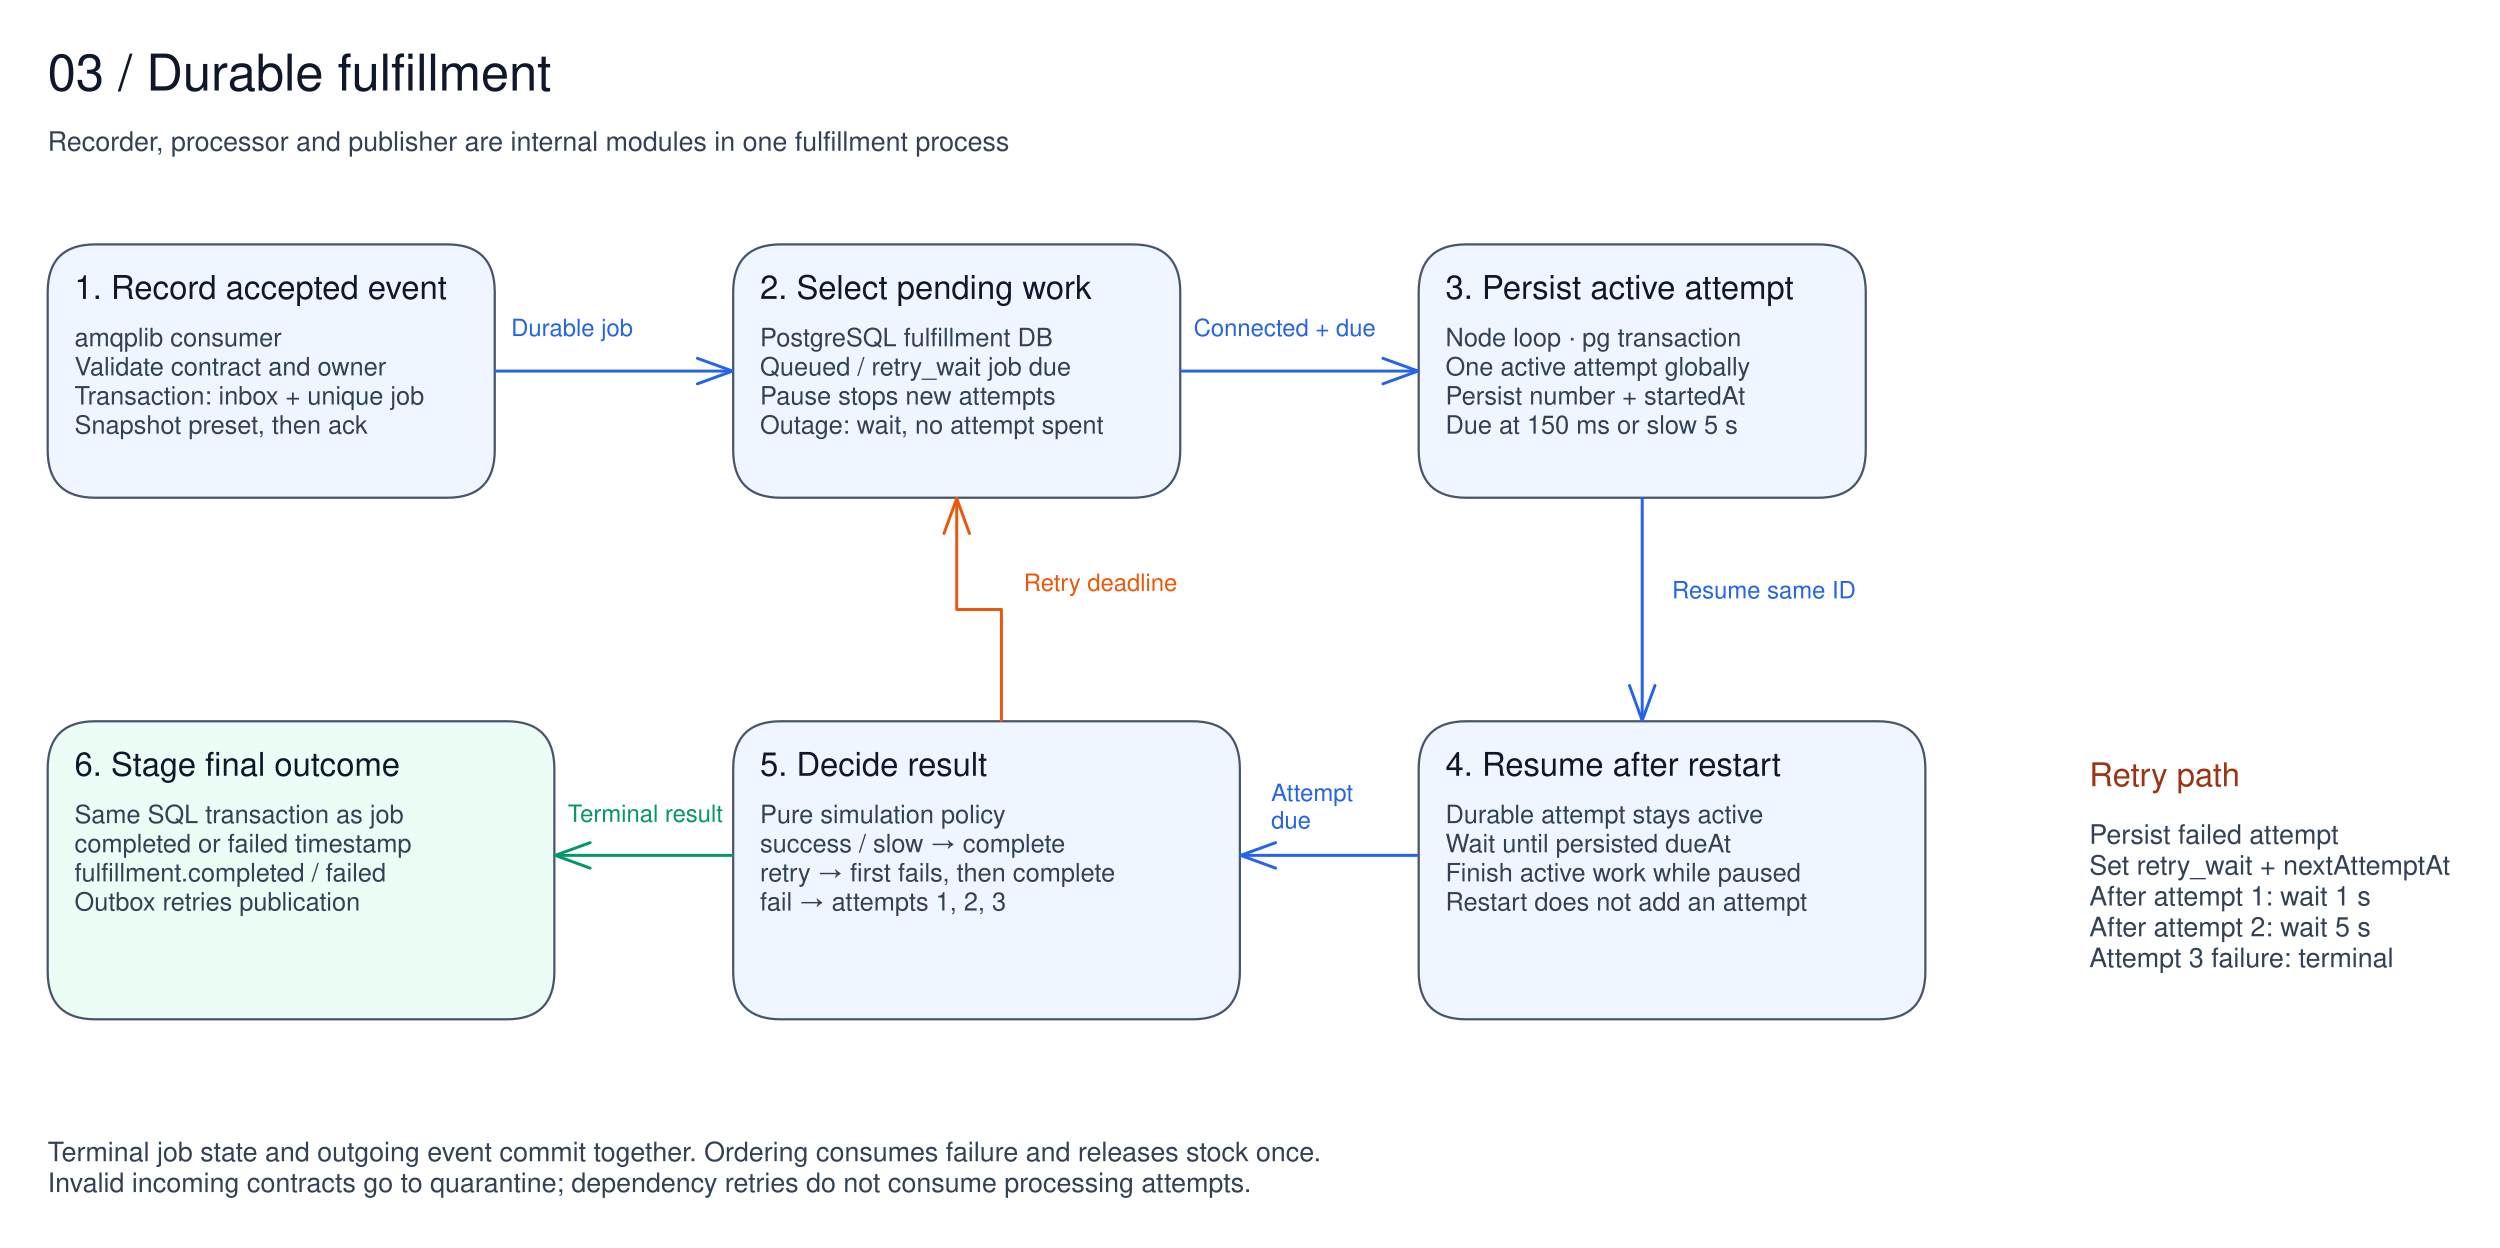
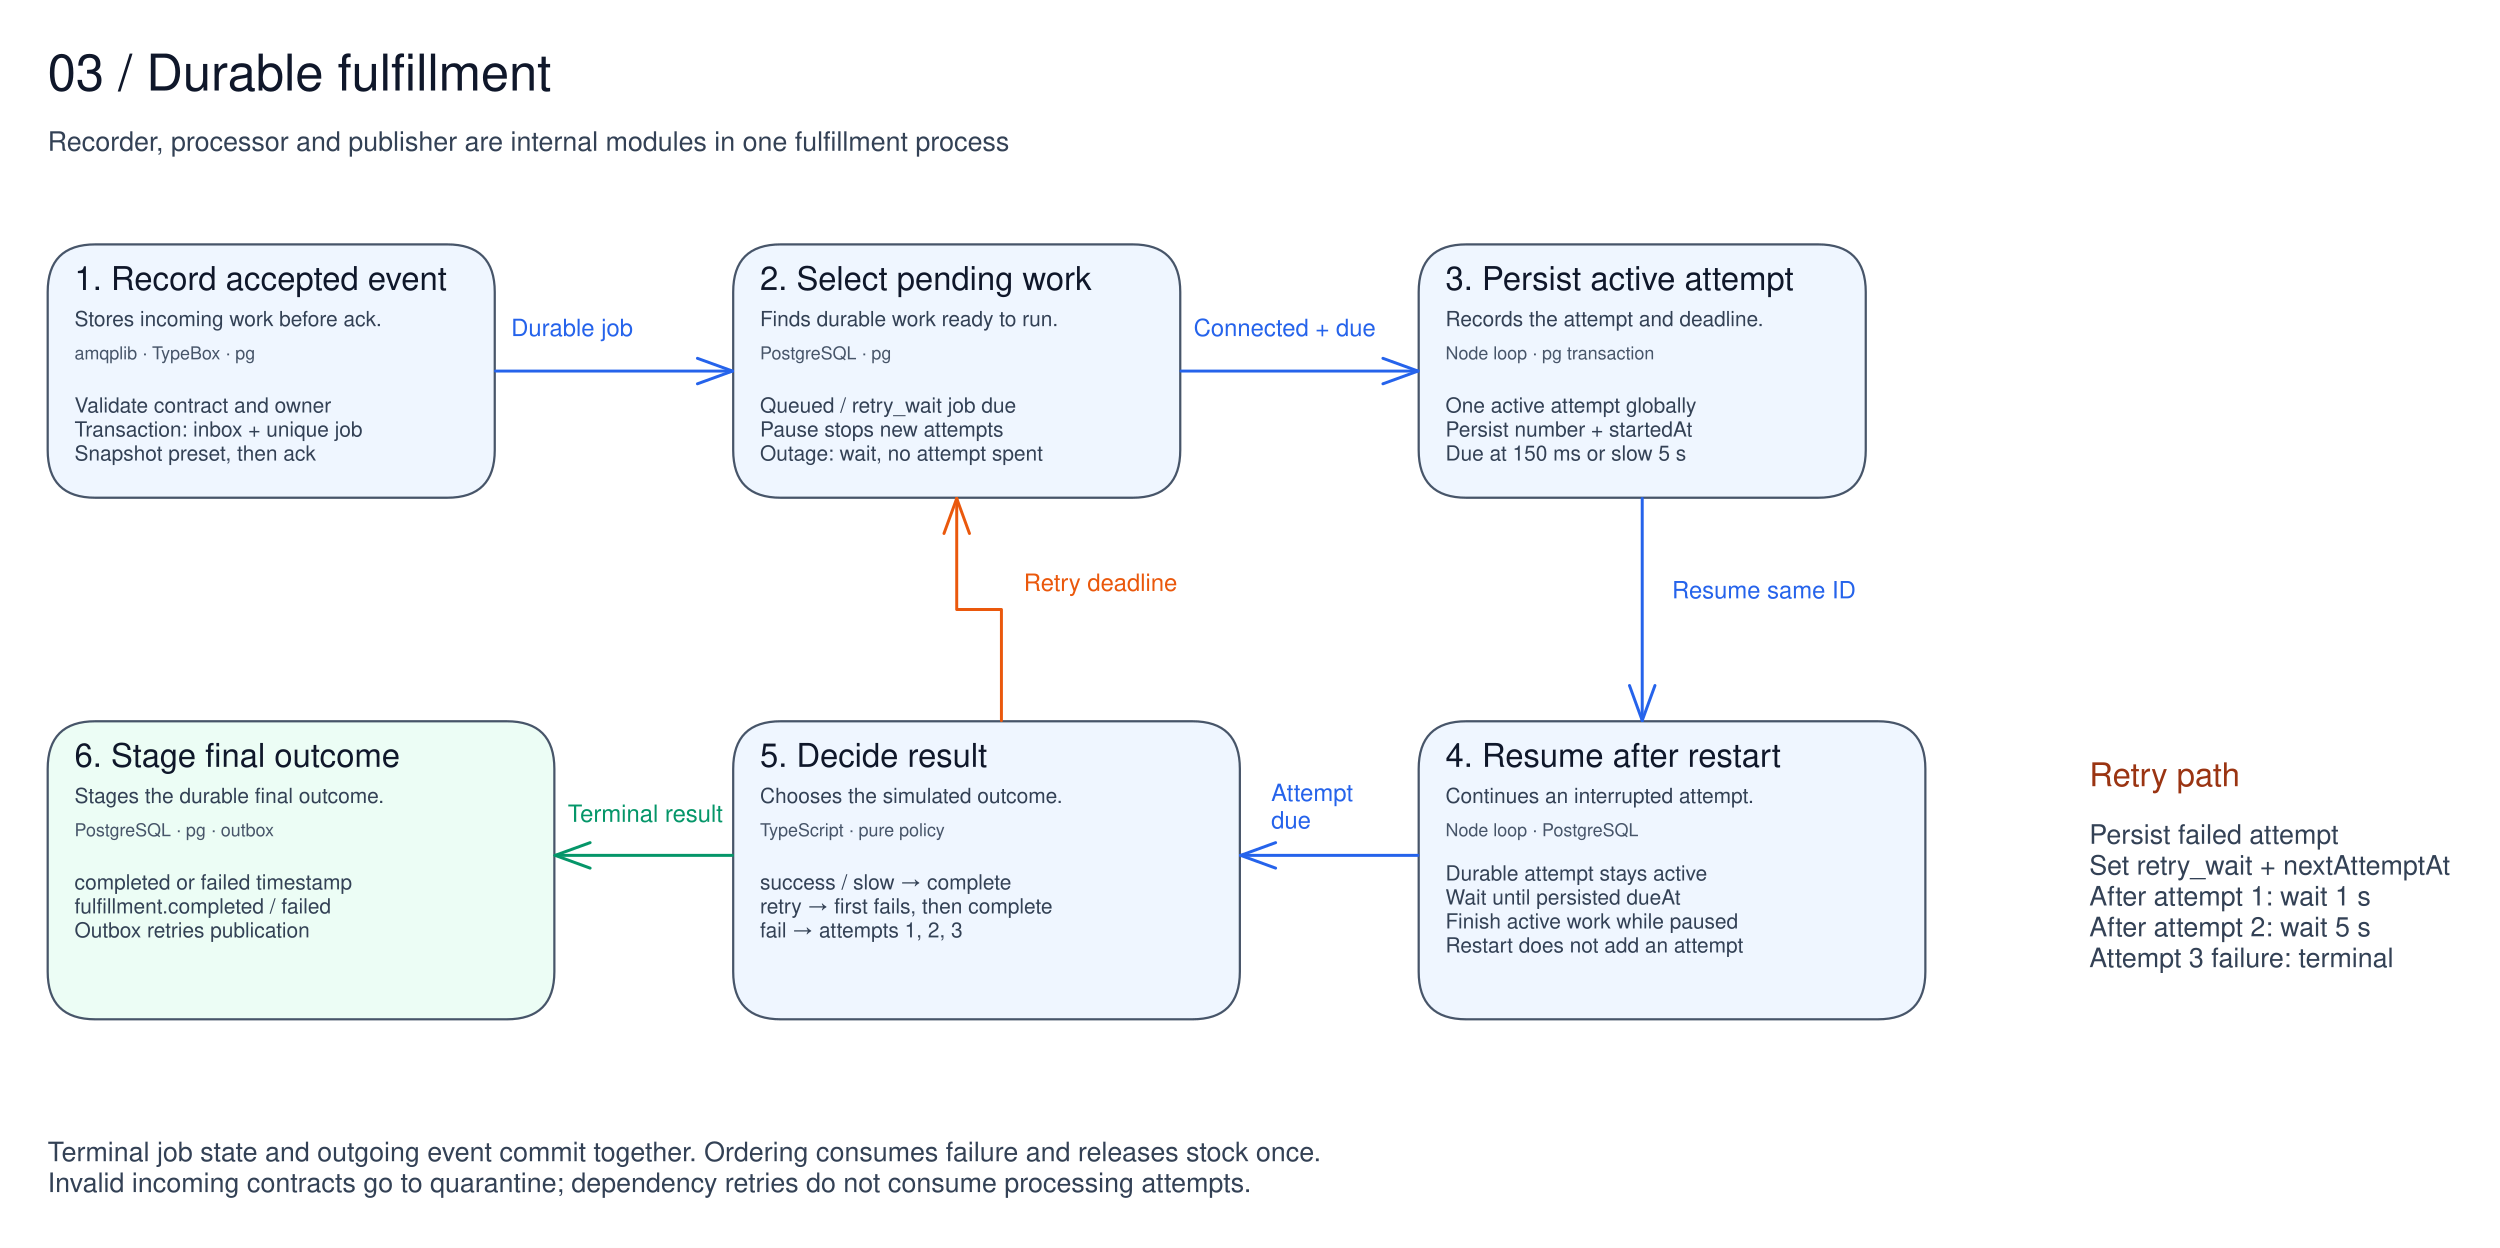
<svg xmlns="http://www.w3.org/2000/svg" version="1.1" viewBox="0 0 1677.606 837.4" width="3355.213" height="1674.8" role="img">
  <defs>
    <style class="style-fonts">
      </style>
  </defs>
  <rect x="0" y="0" width="1677.606" height="837.4" fill="#ffffff" />
  <g transform="translate(32 32) rotate(0 169.1367 19.55)">
    <text x="0" y="28.731" font-family="Helvetica, Segoe UI Emoji" font-size="34px" fill="#0f172a" text-anchor="start" style="white-space: pre;" direction="ltr" dominant-baseline="alphabetic">03 / Durable fulfillment</text>
  </g>
  <g transform="translate(32 86) rotate(0 323.1738 10.35)">
    <text x="0" y="15.21" font-family="Helvetica, Segoe UI Emoji" font-size="18px" fill="#334155" text-anchor="start" style="white-space: pre;" direction="ltr" dominant-baseline="alphabetic">Recorder, processor and publisher are internal modules in one fulfillment process</text>
  </g>
  <g stroke-linecap="round" transform="translate(32 164) rotate(0 150 85)">
-     <path d="M32 0 C105.25 0, 178.49 0, 268 0 C289.33 0, 300 10.67, 300 32 C300 53.24, 300 74.49, 300 138 C300 159.33, 289.33 170, 268 170 C180.78 170, 93.56 170, 32 170 C10.67 170, 0 159.33, 0 138 C0 95.89, 0 53.78, 0 32 C0 10.67, 10.67 0, 32 0" stroke="none" stroke-width="0" fill="#eff6ff" />
-     <path d="M32 0 C96.04 0, 160.08 0, 268 0 M32 0 C90.67 0, 149.35 0, 268 0 M268 0 C289.33 0, 300 10.67, 300 32 M268 0 C289.33 0, 300 10.67, 300 32 M300 32 C300 67.42, 300 102.84, 300 138 M300 32 C300 64.44, 300 96.88, 300 138 M300 138 C300 159.33, 289.33 170, 268 170 M300 138 C300 159.33, 289.33 170, 268 170 M268 170 C208.91 170, 149.82 170, 32 170 M268 170 C220.39 170, 172.79 170, 32 170 M32 170 C10.67 170, 0 159.33, 0 138 M32 170 C10.67 170, 0 159.33, 0 138 M0 138 C0 113.93, 0 89.85, 0 32 M0 138 C0 109.14, 0 80.28, 0 32 M0 32 C0 10.67, 10.67 0, 32 0 M0 32 C0 10.67, 10.67 0, 32 0" stroke="#475569" stroke-width="1.5" fill="none" />
-   </g>
-   <g transform="translate(50 182) rotate(0 125.356 12.65)">
+     <path d="M32 0 C123.44 0, 214.89 0, 268 0 C289.33 0, 300 10.67, 300 32 C300 62.13, 300 92.25, 300 138 C300 159.33, 289.33 170, 268 170 C197.86 170, 127.71 170, 32 170 C10.67 170, 0 159.33, 0 138 C0 113.39, 0 88.77, 0 32 C0 10.67, 10.67 0, 32 0" stroke="none" stroke-width="0" fill="#eff6ff" />
+     <path d="M32 0 C95 0, 157.99 0, 268 0 M32 0 C92.27 0, 152.54 0, 268 0 M268 0 C289.33 0, 300 10.67, 300 32 M268 0 C289.33 0, 300 10.67, 300 32 M300 32 C300 58.16, 300 84.32, 300 138 M300 32 C300 71.08, 300 110.16, 300 138 M300 138 C300 159.33, 289.33 170, 268 170 M300 138 C300 159.33, 289.33 170, 268 170 M268 170 C205.96 170, 143.91 170, 32 170 M268 170 C189.25 170, 110.51 170, 32 170 M32 170 C10.67 170, 0 159.33, 0 138 M32 170 C10.67 170, 0 159.33, 0 138 M0 138 C0 108.23, 0 78.46, 0 32 M0 138 C0 97.96, 0 57.93, 0 32 M0 32 C0 10.67, 10.67 0, 32 0 M0 32 C0 10.67, 10.67 0, 32 0" stroke="#475569" stroke-width="1.5" fill="none" />
+   </g>
+   <g transform="translate(50 176) rotate(0 125.356 12.65)">
    <text x="0" y="18.59" font-family="Helvetica, Segoe UI Emoji" font-size="22px" fill="#0f172a" text-anchor="start" style="white-space: pre;" direction="ltr" dominant-baseline="alphabetic">1. Record accepted event</text>
  </g>
-   <g transform="translate(50 218) rotate(0 118.0579 39.1)">
-     <text x="0" y="14.365" font-family="Helvetica, Segoe UI Emoji" font-size="17px" fill="#334155" text-anchor="start" style="white-space: pre;" direction="ltr" dominant-baseline="alphabetic">amqplib consumer</text>
-     <text x="0" y="33.915" font-family="Helvetica, Segoe UI Emoji" font-size="17px" fill="#334155" text-anchor="start" style="white-space: pre;" direction="ltr" dominant-baseline="alphabetic">Validate contract and owner</text>
-     <text x="0" y="53.465" font-family="Helvetica, Segoe UI Emoji" font-size="17px" fill="#334155" text-anchor="start" style="white-space: pre;" direction="ltr" dominant-baseline="alphabetic">Transaction: inbox + unique job</text>
-     <text x="0" y="73.015" font-family="Helvetica, Segoe UI Emoji" font-size="17px" fill="#334155" text-anchor="start" style="white-space: pre;" direction="ltr" dominant-baseline="alphabetic">Snapshot preset, then ack</text>
+   <g transform="translate(50 207) rotate(0 103.4893 8.05)">
+     <text x="0" y="11.83" font-family="Helvetica, Segoe UI Emoji" font-size="14px" fill="#334155" text-anchor="start" style="white-space: pre;" direction="ltr" dominant-baseline="alphabetic">Stores incoming work before ack.</text>
+   </g>
+   <g transform="translate(50 231) rotate(0 61.03711 6.9)">
+     <text x="0" y="10.14" font-family="Helvetica, Segoe UI Emoji" font-size="12px" fill="#475569" text-anchor="start" style="white-space: pre;" direction="ltr" dominant-baseline="alphabetic">amqplib · TypeBox · pg</text>
+   </g>
+   <g transform="translate(50 265) rotate(0 97.22412 24.15)">
+     <text x="0" y="11.83" font-family="Helvetica, Segoe UI Emoji" font-size="14px" fill="#334155" text-anchor="start" style="white-space: pre;" direction="ltr" dominant-baseline="alphabetic">Validate contract and owner</text>
+     <text x="0" y="27.93" font-family="Helvetica, Segoe UI Emoji" font-size="14px" fill="#334155" text-anchor="start" style="white-space: pre;" direction="ltr" dominant-baseline="alphabetic">Transaction: inbox + unique job</text>
+     <text x="0" y="44.03" font-family="Helvetica, Segoe UI Emoji" font-size="14px" fill="#334155" text-anchor="start" style="white-space: pre;" direction="ltr" dominant-baseline="alphabetic">Snapshot preset, then ack</text>
  </g>
  <g stroke-linecap="round" transform="translate(492 164) rotate(0 150 85)">
-     <path d="M32 0 C100.17 0, 168.34 0, 268 0 C289.33 0, 300 10.67, 300 32 C300 64.93, 300 97.85, 300 138 C300 159.33, 289.33 170, 268 170 C216.01 170, 164.03 170, 32 170 C10.67 170, 0 159.33, 0 138 C0 99.4, 0 60.8, 0 32 C0 10.67, 10.67 0, 32 0" stroke="none" stroke-width="0" fill="#eff6ff" />
-     <path d="M32 0 C115.4 0, 198.79 0, 268 0 M32 0 C96.83 0, 161.67 0, 268 0 M268 0 C289.33 0, 300 10.67, 300 32 M268 0 C289.33 0, 300 10.67, 300 32 M300 32 C300 72.43, 300 112.86, 300 138 M300 32 C300 61.9, 300 91.79, 300 138 M300 138 C300 159.33, 289.33 170, 268 170 M300 138 C300 159.33, 289.33 170, 268 170 M268 170 C194.06 170, 120.12 170, 32 170 M268 170 C203.45 170, 138.9 170, 32 170 M32 170 C10.67 170, 0 159.33, 0 138 M32 170 C10.67 170, 0 159.33, 0 138 M0 138 C0 116.07, 0 94.13, 0 32 M0 138 C0 111.82, 0 85.64, 0 32 M0 32 C0 10.67, 10.67 0, 32 0 M0 32 C0 10.67, 10.67 0, 32 0" stroke="#475569" stroke-width="1.5" fill="none" />
-   </g>
-   <g transform="translate(510 182) rotate(0 111.2891 12.65)">
+     <path d="M32 0 C104.32 0, 176.64 0, 268 0 C289.33 0, 300 10.67, 300 32 C300 57.88, 300 83.76, 300 138 C300 159.33, 289.33 170, 268 170 C192.05 170, 116.09 170, 32 170 C10.67 170, 0 159.33, 0 138 C0 113.72, 0 89.43, 0 32 C0 10.67, 10.67 0, 32 0" stroke="none" stroke-width="0" fill="#eff6ff" />
+     <path d="M32 0 C122.33 0, 212.66 0, 268 0 M32 0 C93.3 0, 154.6 0, 268 0 M268 0 C289.33 0, 300 10.67, 300 32 M268 0 C289.33 0, 300 10.67, 300 32 M300 32 C300 61.31, 300 90.61, 300 138 M300 32 C300 59.1, 300 86.2, 300 138 M300 138 C300 159.33, 289.33 170, 268 170 M300 138 C300 159.33, 289.33 170, 268 170 M268 170 C215.45 170, 162.9 170, 32 170 M268 170 C180.94 170, 93.88 170, 32 170 M32 170 C10.67 170, 0 159.33, 0 138 M32 170 C10.67 170, 0 159.33, 0 138 M0 138 C0 105.87, 0 73.74, 0 32 M0 138 C0 101.75, 0 65.5, 0 32 M0 32 C0 10.67, 10.67 0, 32 0 M0 32 C0 10.67, 10.67 0, 32 0" stroke="#475569" stroke-width="1.5" fill="none" />
+   </g>
+   <g transform="translate(510 176) rotate(0 111.2891 12.65)">
    <text x="0" y="18.59" font-family="Helvetica, Segoe UI Emoji" font-size="22px" fill="#0f172a" text-anchor="start" style="white-space: pre;" direction="ltr" dominant-baseline="alphabetic">2. Select pending work</text>
  </g>
-   <g transform="translate(510 218) rotate(0 115.7627 39.1)">
-     <text x="0" y="14.365" font-family="Helvetica, Segoe UI Emoji" font-size="17px" fill="#334155" text-anchor="start" style="white-space: pre;" direction="ltr" dominant-baseline="alphabetic">PostgreSQL fulfillment DB</text>
-     <text x="0" y="33.915" font-family="Helvetica, Segoe UI Emoji" font-size="17px" fill="#334155" text-anchor="start" style="white-space: pre;" direction="ltr" dominant-baseline="alphabetic">Queued / retry_wait job due</text>
-     <text x="0" y="53.465" font-family="Helvetica, Segoe UI Emoji" font-size="17px" fill="#334155" text-anchor="start" style="white-space: pre;" direction="ltr" dominant-baseline="alphabetic">Pause stops new attempts</text>
-     <text x="0" y="73.015" font-family="Helvetica, Segoe UI Emoji" font-size="17px" fill="#334155" text-anchor="start" style="white-space: pre;" direction="ltr" dominant-baseline="alphabetic">Outage: wait, no attempt spent</text>
+   <g transform="translate(510 207) rotate(0 100.3823 8.05)">
+     <text x="0" y="11.83" font-family="Helvetica, Segoe UI Emoji" font-size="14px" fill="#334155" text-anchor="start" style="white-space: pre;" direction="ltr" dominant-baseline="alphabetic">Finds durable work ready to run.</text>
+   </g>
+   <g transform="translate(510 231) rotate(0 44.3584 6.9)">
+     <text x="0" y="10.14" font-family="Helvetica, Segoe UI Emoji" font-size="12px" fill="#475569" text-anchor="start" style="white-space: pre;" direction="ltr" dominant-baseline="alphabetic">PostgreSQL · pg</text>
+   </g>
+   <g transform="translate(510 265) rotate(0 95.33398 24.15)">
+     <text x="0" y="11.83" font-family="Helvetica, Segoe UI Emoji" font-size="14px" fill="#334155" text-anchor="start" style="white-space: pre;" direction="ltr" dominant-baseline="alphabetic">Queued / retry_wait job due</text>
+     <text x="0" y="27.93" font-family="Helvetica, Segoe UI Emoji" font-size="14px" fill="#334155" text-anchor="start" style="white-space: pre;" direction="ltr" dominant-baseline="alphabetic">Pause stops new attempts</text>
+     <text x="0" y="44.03" font-family="Helvetica, Segoe UI Emoji" font-size="14px" fill="#334155" text-anchor="start" style="white-space: pre;" direction="ltr" dominant-baseline="alphabetic">Outage: wait, no attempt spent</text>
  </g>
  <g stroke-linecap="round" transform="translate(952 164) rotate(0 150 85)">
-     <path d="M32 0 C115.36 0, 198.73 0, 268 0 C289.33 0, 300 10.67, 300 32 C300 54.84, 300 77.69, 300 138 C300 159.33, 289.33 170, 268 170 C200.85 170, 133.7 170, 32 170 C10.67 170, 0 159.33, 0 138 C0 108.38, 0 78.75, 0 32 C0 10.67, 10.67 0, 32 0" stroke="none" stroke-width="0" fill="#eff6ff" />
-     <path d="M32 0 C91.1 0, 150.2 0, 268 0 M32 0 C125.57 0, 219.15 0, 268 0 M268 0 C289.33 0, 300 10.67, 300 32 M268 0 C289.33 0, 300 10.67, 300 32 M300 32 C300 64.53, 300 97.06, 300 138 M300 32 C300 56.75, 300 81.5, 300 138 M300 138 C300 159.33, 289.33 170, 268 170 M300 138 C300 159.33, 289.33 170, 268 170 M268 170 C190.71 170, 113.42 170, 32 170 M268 170 C217.53 170, 167.05 170, 32 170 M32 170 C10.67 170, 0 159.33, 0 138 M32 170 C10.67 170, 0 159.33, 0 138 M0 138 C0 113.01, 0 88.03, 0 32 M0 138 C0 114.48, 0 90.95, 0 32 M0 32 C0 10.67, 10.67 0, 32 0 M0 32 C0 10.67, 10.67 0, 32 0" stroke="#475569" stroke-width="1.5" fill="none" />
-   </g>
-   <g transform="translate(970 182) rotate(0 117.3799 12.65)">
+     <path d="M32 0 C113.03 0, 194.07 0, 268 0 C289.33 0, 300 10.67, 300 32 C300 70.99, 300 109.98, 300 138 C300 159.33, 289.33 170, 268 170 C186.59 170, 105.18 170, 32 170 C10.67 170, 0 159.33, 0 138 C0 105.75, 0 73.5, 0 32 C0 10.67, 10.67 0, 32 0" stroke="none" stroke-width="0" fill="#eff6ff" />
+     <path d="M32 0 C91.13 0, 150.26 0, 268 0 M32 0 C90.98 0, 149.95 0, 268 0 M268 0 C289.33 0, 300 10.67, 300 32 M268 0 C289.33 0, 300 10.67, 300 32 M300 32 C300 72.85, 300 113.7, 300 138 M300 32 C300 58.57, 300 85.14, 300 138 M300 138 C300 159.33, 289.33 170, 268 170 M300 138 C300 159.33, 289.33 170, 268 170 M268 170 C194.45 170, 120.89 170, 32 170 M268 170 C174.25 170, 80.5 170, 32 170 M32 170 C10.67 170, 0 159.33, 0 138 M32 170 C10.67 170, 0 159.33, 0 138 M0 138 C0 111.3, 0 84.61, 0 32 M0 138 C0 116.72, 0 95.45, 0 32 M0 32 C0 10.67, 10.67 0, 32 0 M0 32 C0 10.67, 10.67 0, 32 0" stroke="#475569" stroke-width="1.5" fill="none" />
+   </g>
+   <g transform="translate(970 176) rotate(0 117.3799 12.65)">
    <text x="0" y="18.59" font-family="Helvetica, Segoe UI Emoji" font-size="22px" fill="#0f172a" text-anchor="start" style="white-space: pre;" direction="ltr" dominant-baseline="alphabetic">3. Persist active attempt</text>
  </g>
-   <g transform="translate(970 218) rotate(0 102.5271 39.1)">
-     <text x="0" y="14.365" font-family="Helvetica, Segoe UI Emoji" font-size="17px" fill="#334155" text-anchor="start" style="white-space: pre;" direction="ltr" dominant-baseline="alphabetic">Node loop · pg transaction</text>
-     <text x="0" y="33.915" font-family="Helvetica, Segoe UI Emoji" font-size="17px" fill="#334155" text-anchor="start" style="white-space: pre;" direction="ltr" dominant-baseline="alphabetic">One active attempt globally</text>
-     <text x="0" y="53.465" font-family="Helvetica, Segoe UI Emoji" font-size="17px" fill="#334155" text-anchor="start" style="white-space: pre;" direction="ltr" dominant-baseline="alphabetic">Persist number + startedAt</text>
-     <text x="0" y="73.015" font-family="Helvetica, Segoe UI Emoji" font-size="17px" fill="#334155" text-anchor="start" style="white-space: pre;" direction="ltr" dominant-baseline="alphabetic">Due at 150 ms or slow 5 s</text>
+   <g transform="translate(970 207) rotate(0 107.0132 8.05)">
+     <text x="0" y="11.83" font-family="Helvetica, Segoe UI Emoji" font-size="14px" fill="#334155" text-anchor="start" style="white-space: pre;" direction="ltr" dominant-baseline="alphabetic">Records the attempt and deadline.</text>
+   </g>
+   <g transform="translate(970 231) rotate(0 70.0459 6.9)">
+     <text x="0" y="10.14" font-family="Helvetica, Segoe UI Emoji" font-size="12px" fill="#475569" text-anchor="start" style="white-space: pre;" direction="ltr" dominant-baseline="alphabetic">Node loop · pg transaction</text>
+   </g>
+   <g transform="translate(970 265) rotate(0 84.43408 24.15)">
+     <text x="0" y="11.83" font-family="Helvetica, Segoe UI Emoji" font-size="14px" fill="#334155" text-anchor="start" style="white-space: pre;" direction="ltr" dominant-baseline="alphabetic">One active attempt globally</text>
+     <text x="0" y="27.93" font-family="Helvetica, Segoe UI Emoji" font-size="14px" fill="#334155" text-anchor="start" style="white-space: pre;" direction="ltr" dominant-baseline="alphabetic">Persist number + startedAt</text>
+     <text x="0" y="44.03" font-family="Helvetica, Segoe UI Emoji" font-size="14px" fill="#334155" text-anchor="start" style="white-space: pre;" direction="ltr" dominant-baseline="alphabetic">Due at 150 ms or slow 5 s</text>
  </g>
  <g stroke-linecap="round">
    <g transform="translate(332.5 249) rotate(0 79.5 0)">
-       <path d="M0 0 C49.36 0, 98.72 0, 159 0 M0 0 C62.05 0, 124.11 0, 159 0" stroke="#2563eb" stroke-width="2" fill="none" />
+       <path d="M0 0 C43.88 0, 87.77 0, 159 0 M0 0 C39.24 0, 78.48 0, 159 0" stroke="#2563eb" stroke-width="2" fill="none" />
    </g>
    <g transform="translate(332.5 249) rotate(0 79.5 0)">
-       <path d="M135.51 8.55 C142.8 5.9, 150.09 3.24, 159 0 M135.51 8.55 C144.68 5.21, 153.84 1.88, 159 0" stroke="#2563eb" stroke-width="2" fill="none" />
+       <path d="M135.51 8.55 C141.99 6.19, 148.48 3.83, 159 0 M135.51 8.55 C141.31 6.44, 147.1 4.33, 159 0" stroke="#2563eb" stroke-width="2" fill="none" />
    </g>
    <g transform="translate(332.5 249) rotate(0 79.5 0)">
-       <path d="M135.51 -8.55 C142.8 -5.9, 150.09 -3.24, 159 0 M135.51 -8.55 C144.68 -5.21, 153.84 -1.88, 159 0" stroke="#2563eb" stroke-width="2" fill="none" />
+       <path d="M135.51 -8.55 C141.99 -6.19, 148.48 -3.83, 159 0 M135.51 -8.55 C141.31 -6.44, 147.1 -4.33, 159 0" stroke="#2563eb" stroke-width="2" fill="none" />
    </g>
  </g>
  <mask />
  <g transform="translate(343 212) rotate(0 40.91406 9.2)">
    <text x="0" y="13.52" font-family="Helvetica, Segoe UI Emoji" font-size="16px" fill="#2563eb" text-anchor="start" style="white-space: pre;" direction="ltr" dominant-baseline="alphabetic">Durable job</text>
  </g>
  <g stroke-linecap="round">
    <g transform="translate(792.5 249) rotate(0 79.5 0)">
-       <path d="M0 0 C57.68 0, 115.35 0, 159 0 M0 0 C59.46 0, 118.93 0, 159 0" stroke="#2563eb" stroke-width="2" fill="none" />
+       <path d="M0 0 C39.73 0, 79.47 0, 159 0 M0 0 C34.06 0, 68.13 0, 159 0" stroke="#2563eb" stroke-width="2" fill="none" />
    </g>
    <g transform="translate(792.5 249) rotate(0 79.5 0)">
-       <path d="M135.51 8.55 C144.03 5.45, 152.55 2.35, 159 0 M135.51 8.55 C144.29 5.35, 153.08 2.15, 159 0" stroke="#2563eb" stroke-width="2" fill="none" />
+       <path d="M135.51 8.55 C141.38 6.41, 147.25 4.28, 159 0 M135.51 8.55 C140.54 6.72, 145.57 4.89, 159 0" stroke="#2563eb" stroke-width="2" fill="none" />
    </g>
    <g transform="translate(792.5 249) rotate(0 79.5 0)">
-       <path d="M135.51 -8.55 C144.03 -5.45, 152.55 -2.35, 159 0 M135.51 -8.55 C144.29 -5.35, 153.08 -2.15, 159 0" stroke="#2563eb" stroke-width="2" fill="none" />
+       <path d="M135.51 -8.55 C141.38 -6.41, 147.25 -4.28, 159 0 M135.51 -8.55 C140.54 -6.72, 145.57 -4.89, 159 0" stroke="#2563eb" stroke-width="2" fill="none" />
    </g>
  </g>
  <mask />
  <g transform="translate(801 212) rotate(0 61.16016 9.2)">
    <text x="0" y="13.52" font-family="Helvetica, Segoe UI Emoji" font-size="16px" fill="#2563eb" text-anchor="start" style="white-space: pre;" direction="ltr" dominant-baseline="alphabetic">Connected + due</text>
  </g>
  <g stroke-linecap="round" transform="translate(32 484) rotate(0 170 100)">
-     <path d="M32 0 C113.46 0, 194.91 0, 308 0 C329.33 0, 340 10.67, 340 32 C340 61, 340 90, 340 168 C340 189.33, 329.33 200, 308 200 C200.4 200, 92.81 200, 32 200 C10.67 200, 0 189.33, 0 168 C0 118.5, 0 69, 0 32 C0 10.67, 10.67 0, 32 0" stroke="none" stroke-width="0" fill="#ecfdf5" />
-     <path d="M32 0 C141.43 0, 250.87 0, 308 0 M32 0 C138.86 0, 245.73 0, 308 0 M308 0 C329.33 0, 340 10.67, 340 32 M308 0 C329.33 0, 340 10.67, 340 32 M340 32 C340 63.75, 340 95.51, 340 168 M340 32 C340 73.35, 340 114.69, 340 168 M340 168 C340 189.33, 329.33 200, 308 200 M340 168 C340 189.33, 329.33 200, 308 200 M308 200 C248.97 200, 189.94 200, 32 200 M308 200 C227.86 200, 147.73 200, 32 200 M32 200 C10.67 200, 0 189.33, 0 168 M32 200 C10.67 200, 0 189.33, 0 168 M0 168 C0 137.82, 0 107.64, 0 32 M0 168 C0 138.2, 0 108.41, 0 32 M0 32 C0 10.67, 10.67 0, 32 0 M0 32 C0 10.67, 10.67 0, 32 0" stroke="#475569" stroke-width="1.5" fill="none" />
-   </g>
-   <g transform="translate(50 502) rotate(0 109.4575 12.65)">
+     <path d="M32 0 C122.55 0, 213.11 0, 308 0 C329.33 0, 340 10.67, 340 32 C340 72, 340 112, 340 168 C340 189.33, 329.33 200, 308 200 C220.72 200, 133.44 200, 32 200 C10.67 200, 0 189.33, 0 168 C0 128.95, 0 89.91, 0 32 C0 10.67, 10.67 0, 32 0" stroke="none" stroke-width="0" fill="#ecfdf5" />
+     <path d="M32 0 C141.21 0, 250.41 0, 308 0 M32 0 C111.22 0, 190.45 0, 308 0 M308 0 C329.33 0, 340 10.67, 340 32 M308 0 C329.33 0, 340 10.67, 340 32 M340 32 C340 64.82, 340 97.65, 340 168 M340 32 C340 83.72, 340 135.44, 340 168 M340 168 C340 189.33, 329.33 200, 308 200 M340 168 C340 189.33, 329.33 200, 308 200 M308 200 C205.88 200, 103.77 200, 32 200 M308 200 C221.99 200, 135.98 200, 32 200 M32 200 C10.67 200, 0 189.33, 0 168 M32 200 C10.67 200, 0 189.33, 0 168 M0 168 C0 127.11, 0 86.21, 0 32 M0 168 C0 135.44, 0 102.88, 0 32 M0 32 C0 10.67, 10.67 0, 32 0 M0 32 C0 10.67, 10.67 0, 32 0" stroke="#475569" stroke-width="1.5" fill="none" />
+   </g>
+   <g transform="translate(50 496) rotate(0 109.4575 12.65)">
    <text x="0" y="18.59" font-family="Helvetica, Segoe UI Emoji" font-size="22px" fill="#0f172a" text-anchor="start" style="white-space: pre;" direction="ltr" dominant-baseline="alphabetic">6. Stage final outcome</text>
  </g>
-   <g transform="translate(50 538) rotate(0 113.3845 39.1)">
-     <text x="0" y="14.365" font-family="Helvetica, Segoe UI Emoji" font-size="17px" fill="#334155" text-anchor="start" style="white-space: pre;" direction="ltr" dominant-baseline="alphabetic">Same SQL transaction as job</text>
-     <text x="0" y="33.915" font-family="Helvetica, Segoe UI Emoji" font-size="17px" fill="#334155" text-anchor="start" style="white-space: pre;" direction="ltr" dominant-baseline="alphabetic">completed or failed timestamp</text>
-     <text x="0" y="53.465" font-family="Helvetica, Segoe UI Emoji" font-size="17px" fill="#334155" text-anchor="start" style="white-space: pre;" direction="ltr" dominant-baseline="alphabetic">fulfillment.completed / failed</text>
-     <text x="0" y="73.015" font-family="Helvetica, Segoe UI Emoji" font-size="17px" fill="#334155" text-anchor="start" style="white-space: pre;" direction="ltr" dominant-baseline="alphabetic">Outbox retries publication</text>
+   <g transform="translate(50 527) rotate(0 104.2891 8.05)">
+     <text x="0" y="11.83" font-family="Helvetica, Segoe UI Emoji" font-size="14px" fill="#334155" text-anchor="start" style="white-space: pre;" direction="ltr" dominant-baseline="alphabetic">Stages the durable final outcome.</text>
+   </g>
+   <g transform="translate(50 551) rotate(0 67.37402 6.9)">
+     <text x="0" y="10.14" font-family="Helvetica, Segoe UI Emoji" font-size="12px" fill="#475569" text-anchor="start" style="white-space: pre;" direction="ltr" dominant-baseline="alphabetic">PostgreSQL · pg · outbox</text>
+   </g>
+   <g transform="translate(50 585) rotate(0 93.37549 24.15)">
+     <text x="0" y="11.83" font-family="Helvetica, Segoe UI Emoji" font-size="14px" fill="#334155" text-anchor="start" style="white-space: pre;" direction="ltr" dominant-baseline="alphabetic">completed or failed timestamp</text>
+     <text x="0" y="27.93" font-family="Helvetica, Segoe UI Emoji" font-size="14px" fill="#334155" text-anchor="start" style="white-space: pre;" direction="ltr" dominant-baseline="alphabetic">fulfillment.completed / failed</text>
+     <text x="0" y="44.03" font-family="Helvetica, Segoe UI Emoji" font-size="14px" fill="#334155" text-anchor="start" style="white-space: pre;" direction="ltr" dominant-baseline="alphabetic">Outbox retries publication</text>
  </g>
  <g stroke-linecap="round" transform="translate(492 484) rotate(0 170 100)">
-     <path d="M32 0 C129.26 0, 226.52 0, 308 0 C329.33 0, 340 10.67, 340 32 C340 62.75, 340 93.5, 340 168 C340 189.33, 329.33 200, 308 200 C203 200, 98 200, 32 200 C10.67 200, 0 189.33, 0 168 C0 124.89, 0 81.78, 0 32 C0 10.67, 10.67 0, 32 0" stroke="none" stroke-width="0" fill="#eff6ff" />
-     <path d="M32 0 C139.72 0, 247.43 0, 308 0 M32 0 C93.96 0, 155.91 0, 308 0 M308 0 C329.33 0, 340 10.67, 340 32 M308 0 C329.33 0, 340 10.67, 340 32 M340 32 C340 81.82, 340 131.65, 340 168 M340 32 C340 60.9, 340 89.8, 340 168 M340 168 C340 189.33, 329.33 200, 308 200 M340 168 C340 189.33, 329.33 200, 308 200 M308 200 C242.25 200, 176.5 200, 32 200 M308 200 C201.28 200, 94.56 200, 32 200 M32 200 C10.67 200, 0 189.33, 0 168 M32 200 C10.67 200, 0 189.33, 0 168 M0 168 C0 125.75, 0 83.5, 0 32 M0 168 C0 137.63, 0 107.26, 0 32 M0 32 C0 10.67, 10.67 0, 32 0 M0 32 C0 10.67, 10.67 0, 32 0" stroke="#475569" stroke-width="1.5" fill="none" />
-   </g>
-   <g transform="translate(510 502) rotate(0 76.42529 12.65)">
+     <path d="M32 0 C119.38 0, 206.76 0, 308 0 C329.33 0, 340 10.67, 340 32 C340 67.94, 340 103.88, 340 168 C340 189.33, 329.33 200, 308 200 C212.21 200, 116.43 200, 32 200 C10.67 200, 0 189.33, 0 168 C0 128.1, 0 88.2, 0 32 C0 10.67, 10.67 0, 32 0" stroke="none" stroke-width="0" fill="#eff6ff" />
+     <path d="M32 0 C91.13 0, 150.26 0, 308 0 M32 0 C121.65 0, 211.29 0, 308 0 M308 0 C329.33 0, 340 10.67, 340 32 M308 0 C329.33 0, 340 10.67, 340 32 M340 32 C340 59.5, 340 87, 340 168 M340 32 C340 83.63, 340 135.25, 340 168 M340 168 C340 189.33, 329.33 200, 308 200 M340 168 C340 189.33, 329.33 200, 308 200 M308 200 C235.9 200, 163.81 200, 32 200 M308 200 C221.48 200, 134.97 200, 32 200 M32 200 C10.67 200, 0 189.33, 0 168 M32 200 C10.67 200, 0 189.33, 0 168 M0 168 C0 122.34, 0 76.68, 0 32 M0 168 C0 125.53, 0 83.07, 0 32 M0 32 C0 10.67, 10.67 0, 32 0 M0 32 C0 10.67, 10.67 0, 32 0" stroke="#475569" stroke-width="1.5" fill="none" />
+   </g>
+   <g transform="translate(510 496) rotate(0 76.42529 12.65)">
    <text x="0" y="18.59" font-family="Helvetica, Segoe UI Emoji" font-size="22px" fill="#0f172a" text-anchor="start" style="white-space: pre;" direction="ltr" dominant-baseline="alphabetic">5. Decide result</text>
  </g>
-   <g transform="translate(510 538) rotate(0 119.5105 39.1)">
-     <text x="0" y="14.365" font-family="Helvetica, Segoe UI Emoji" font-size="17px" fill="#334155" text-anchor="start" style="white-space: pre;" direction="ltr" dominant-baseline="alphabetic">Pure simulation policy</text>
-     <text x="0" y="33.915" font-family="Helvetica, Segoe UI Emoji" font-size="17px" fill="#334155" text-anchor="start" style="white-space: pre;" direction="ltr" dominant-baseline="alphabetic">success / slow → complete</text>
-     <text x="0" y="53.465" font-family="Helvetica, Segoe UI Emoji" font-size="17px" fill="#334155" text-anchor="start" style="white-space: pre;" direction="ltr" dominant-baseline="alphabetic">retry → first fails, then complete</text>
-     <text x="0" y="73.015" font-family="Helvetica, Segoe UI Emoji" font-size="17px" fill="#334155" text-anchor="start" style="white-space: pre;" direction="ltr" dominant-baseline="alphabetic">fail → attempts 1, 2, 3</text>
+   <g transform="translate(510 527) rotate(0 101.9443 8.05)">
+     <text x="0" y="11.83" font-family="Helvetica, Segoe UI Emoji" font-size="14px" fill="#334155" text-anchor="start" style="white-space: pre;" direction="ltr" dominant-baseline="alphabetic">Chooses the simulated outcome.</text>
+   </g>
+   <g transform="translate(510 551) rotate(0 62.36426 6.9)">
+     <text x="0" y="10.14" font-family="Helvetica, Segoe UI Emoji" font-size="12px" fill="#475569" text-anchor="start" style="white-space: pre;" direction="ltr" dominant-baseline="alphabetic">TypeScript · pure policy</text>
+   </g>
+   <g transform="translate(510 585) rotate(0 98.42041 24.15)">
+     <text x="0" y="11.83" font-family="Helvetica, Segoe UI Emoji" font-size="14px" fill="#334155" text-anchor="start" style="white-space: pre;" direction="ltr" dominant-baseline="alphabetic">success / slow → complete</text>
+     <text x="0" y="27.93" font-family="Helvetica, Segoe UI Emoji" font-size="14px" fill="#334155" text-anchor="start" style="white-space: pre;" direction="ltr" dominant-baseline="alphabetic">retry → first fails, then complete</text>
+     <text x="0" y="44.03" font-family="Helvetica, Segoe UI Emoji" font-size="14px" fill="#334155" text-anchor="start" style="white-space: pre;" direction="ltr" dominant-baseline="alphabetic">fail → attempts 1, 2, 3</text>
  </g>
  <g stroke-linecap="round" transform="translate(952 484) rotate(0 170 100)">
-     <path d="M32 0 C117.21 0, 202.42 0, 308 0 C329.33 0, 340 10.67, 340 32 C340 84.14, 340 136.28, 340 168 C340 189.33, 329.33 200, 308 200 C252.12 200, 196.24 200, 32 200 C10.67 200, 0 189.33, 0 168 C0 137.79, 0 107.59, 0 32 C0 10.67, 10.67 0, 32 0" stroke="none" stroke-width="0" fill="#eff6ff" />
-     <path d="M32 0 C110.25 0, 188.5 0, 308 0 M32 0 C116.34 0, 200.68 0, 308 0 M308 0 C329.33 0, 340 10.67, 340 32 M308 0 C329.33 0, 340 10.67, 340 32 M340 32 C340 72.76, 340 113.53, 340 168 M340 32 C340 62.36, 340 92.71, 340 168 M340 168 C340 189.33, 329.33 200, 308 200 M340 168 C340 189.33, 329.33 200, 308 200 M308 200 C238.01 200, 168.01 200, 32 200 M308 200 C202.5 200, 97 200, 32 200 M32 200 C10.67 200, 0 189.33, 0 168 M32 200 C10.67 200, 0 189.33, 0 168 M0 168 C0 128.18, 0 88.37, 0 32 M0 168 C0 133.57, 0 99.14, 0 32 M0 32 C0 10.67, 10.67 0, 32 0 M0 32 C0 10.67, 10.67 0, 32 0" stroke="#475569" stroke-width="1.5" fill="none" />
-   </g>
-   <g transform="translate(970 502) rotate(0 112.4868 12.65)">
+     <path d="M32 0 C99.93 0, 167.86 0, 308 0 C329.33 0, 340 10.67, 340 32 C340 70.99, 340 109.98, 340 168 C340 189.33, 329.33 200, 308 200 C214.02 200, 120.03 200, 32 200 C10.67 200, 0 189.33, 0 168 C0 118.81, 0 69.63, 0 32 C0 10.67, 10.67 0, 32 0" stroke="none" stroke-width="0" fill="#eff6ff" />
+     <path d="M32 0 C133.75 0, 235.5 0, 308 0 M32 0 C118.46 0, 204.91 0, 308 0 M308 0 C329.33 0, 340 10.67, 340 32 M308 0 C329.33 0, 340 10.67, 340 32 M340 32 C340 77.38, 340 122.76, 340 168 M340 32 C340 79.89, 340 127.77, 340 168 M340 168 C340 189.33, 329.33 200, 308 200 M340 168 C340 189.33, 329.33 200, 308 200 M308 200 C203.76 200, 99.51 200, 32 200 M308 200 C214.61 200, 121.23 200, 32 200 M32 200 C10.67 200, 0 189.33, 0 168 M32 200 C10.67 200, 0 189.33, 0 168 M0 168 C0 138.61, 0 109.22, 0 32 M0 168 C0 134.89, 0 101.77, 0 32 M0 32 C0 10.67, 10.67 0, 32 0 M0 32 C0 10.67, 10.67 0, 32 0" stroke="#475569" stroke-width="1.5" fill="none" />
+   </g>
+   <g transform="translate(970 496) rotate(0 112.4868 12.65)">
    <text x="0" y="18.59" font-family="Helvetica, Segoe UI Emoji" font-size="22px" fill="#0f172a" text-anchor="start" style="white-space: pre;" direction="ltr" dominant-baseline="alphabetic">4. Resume after restart</text>
  </g>
-   <g transform="translate(970 538) rotate(0 121.4363 39.1)">
-     <text x="0" y="14.365" font-family="Helvetica, Segoe UI Emoji" font-size="17px" fill="#334155" text-anchor="start" style="white-space: pre;" direction="ltr" dominant-baseline="alphabetic">Durable attempt stays active</text>
-     <text x="0" y="33.915" font-family="Helvetica, Segoe UI Emoji" font-size="17px" fill="#334155" text-anchor="start" style="white-space: pre;" direction="ltr" dominant-baseline="alphabetic">Wait until persisted dueAt</text>
-     <text x="0" y="53.465" font-family="Helvetica, Segoe UI Emoji" font-size="17px" fill="#334155" text-anchor="start" style="white-space: pre;" direction="ltr" dominant-baseline="alphabetic">Finish active work while paused</text>
-     <text x="0" y="73.015" font-family="Helvetica, Segoe UI Emoji" font-size="17px" fill="#334155" text-anchor="start" style="white-space: pre;" direction="ltr" dominant-baseline="alphabetic">Restart does not add an attempt</text>
+   <g transform="translate(970 527) rotate(0 103.896 8.05)">
+     <text x="0" y="11.83" font-family="Helvetica, Segoe UI Emoji" font-size="14px" fill="#334155" text-anchor="start" style="white-space: pre;" direction="ltr" dominant-baseline="alphabetic">Continues an interrupted attempt.</text>
+   </g>
+   <g transform="translate(970 551) rotate(0 65.03906 6.9)">
+     <text x="0" y="10.14" font-family="Helvetica, Segoe UI Emoji" font-size="12px" fill="#475569" text-anchor="start" style="white-space: pre;" direction="ltr" dominant-baseline="alphabetic">Node loop · PostgreSQL</text>
+   </g>
+   <g transform="translate(970 579) rotate(0 100.0063 32.2)">
+     <text x="0" y="11.83" font-family="Helvetica, Segoe UI Emoji" font-size="14px" fill="#334155" text-anchor="start" style="white-space: pre;" direction="ltr" dominant-baseline="alphabetic">Durable attempt stays active</text>
+     <text x="0" y="27.93" font-family="Helvetica, Segoe UI Emoji" font-size="14px" fill="#334155" text-anchor="start" style="white-space: pre;" direction="ltr" dominant-baseline="alphabetic">Wait until persisted dueAt</text>
+     <text x="0" y="44.03" font-family="Helvetica, Segoe UI Emoji" font-size="14px" fill="#334155" text-anchor="start" style="white-space: pre;" direction="ltr" dominant-baseline="alphabetic">Finish active work while paused</text>
+     <text x="0" y="60.13" font-family="Helvetica, Segoe UI Emoji" font-size="14px" fill="#334155" text-anchor="start" style="white-space: pre;" direction="ltr" dominant-baseline="alphabetic">Restart does not add an attempt</text>
  </g>
  <g stroke-linecap="round">
    <g transform="translate(1102 334.5) rotate(0 0 74.5)">
-       <path d="M0 0 C0 49.79, 0 99.58, 0 149 M0 0 C0 45.6, 0 91.19, 0 149" stroke="#2563eb" stroke-width="2" fill="none" />
+       <path d="M0 0 C0 38.09, 0 76.19, 0 149 M0 0 C0 35.96, 0 71.92, 0 149" stroke="#2563eb" stroke-width="2" fill="none" />
    </g>
    <g transform="translate(1102 334.5) rotate(0 0 74.5)">
-       <path d="M-8.55 125.51 C-5.69 133.36, -2.84 141.21, 0 149 M-8.55 125.51 C-5.93 132.7, -3.32 139.89, 0 149" stroke="#2563eb" stroke-width="2" fill="none" />
+       <path d="M-8.55 125.51 C-6.36 131.51, -4.18 137.52, 0 149 M-8.55 125.51 C-6.49 131.18, -4.42 136.85, 0 149" stroke="#2563eb" stroke-width="2" fill="none" />
    </g>
    <g transform="translate(1102 334.5) rotate(0 0 74.5)">
-       <path d="M8.55 125.51 C5.69 133.36, 2.84 141.21, 0 149 M8.55 125.51 C5.93 132.7, 3.32 139.89, 0 149" stroke="#2563eb" stroke-width="2" fill="none" />
+       <path d="M8.55 125.51 C6.36 131.51, 4.18 137.52, 0 149 M8.55 125.51 C6.49 131.18, 4.42 136.85, 0 149" stroke="#2563eb" stroke-width="2" fill="none" />
    </g>
  </g>
  <mask />
  <g transform="translate(1122 388) rotate(0 61.79688 9.2)">
    <text x="0" y="13.52" font-family="Helvetica, Segoe UI Emoji" font-size="16px" fill="#2563eb" text-anchor="start" style="white-space: pre;" direction="ltr" dominant-baseline="alphabetic">Resume same ID</text>
  </g>
  <g stroke-linecap="round">
    <g transform="translate(951.5 574) rotate(0 -59.5 0)">
-       <path d="M0 0 C-29.8 0, -59.59 0, -119 0 M0 0 C-36.01 0, -72.02 0, -119 0" stroke="#2563eb" stroke-width="2" fill="none" />
+       <path d="M0 0 C-37.28 0, -74.55 0, -119 0 M0 0 C-44.23 0, -88.45 0, -119 0" stroke="#2563eb" stroke-width="2" fill="none" />
    </g>
    <g transform="translate(951.5 574) rotate(0 -59.5 0)">
-       <path d="M-95.51 -8.55 C-101.39 -6.41, -107.27 -4.27, -119 0 M-95.51 -8.55 C-102.62 -5.96, -109.73 -3.38, -119 0" stroke="#2563eb" stroke-width="2" fill="none" />
+       <path d="M-95.51 -8.55 C-102.87 -5.87, -110.23 -3.19, -119 0 M-95.51 -8.55 C-104.24 -5.37, -112.97 -2.2, -119 0" stroke="#2563eb" stroke-width="2" fill="none" />
    </g>
    <g transform="translate(951.5 574) rotate(0 -59.5 0)">
-       <path d="M-95.51 8.55 C-101.39 6.41, -107.27 4.27, -119 0 M-95.51 8.55 C-102.62 5.96, -109.73 3.38, -119 0" stroke="#2563eb" stroke-width="2" fill="none" />
+       <path d="M-95.51 8.55 C-102.87 5.87, -110.23 3.19, -119 0 M-95.51 8.55 C-104.24 5.37, -112.97 2.2, -119 0" stroke="#2563eb" stroke-width="2" fill="none" />
    </g>
  </g>
  <mask />
  <g transform="translate(853 524) rotate(0 27.56641 18.4)">
    <text x="0" y="13.52" font-family="Helvetica, Segoe UI Emoji" font-size="16px" fill="#2563eb" text-anchor="start" style="white-space: pre;" direction="ltr" dominant-baseline="alphabetic">Attempt</text>
    <text x="0" y="31.92" font-family="Helvetica, Segoe UI Emoji" font-size="16px" fill="#2563eb" text-anchor="start" style="white-space: pre;" direction="ltr" dominant-baseline="alphabetic">due</text>
  </g>
  <g stroke-linecap="round">
    <g transform="translate(491.5 574) rotate(0 -59.5 0)">
-       <path d="M0 0 C-36.36 0, -72.73 0, -119 0 M0 0 C-29.42 0, -58.84 0, -119 0" stroke="#059669" stroke-width="2" fill="none" />
+       <path d="M0 0 C-32.91 0, -65.81 0, -119 0 M0 0 C-43.81 0, -87.63 0, -119 0" stroke="#059669" stroke-width="2" fill="none" />
    </g>
    <g transform="translate(491.5 574) rotate(0 -59.5 0)">
-       <path d="M-95.51 -8.55 C-102.69 -5.94, -109.87 -3.32, -119 0 M-95.51 -8.55 C-101.32 -6.44, -107.12 -4.32, -119 0" stroke="#059669" stroke-width="2" fill="none" />
+       <path d="M-95.51 -8.55 C-102 -6.19, -108.5 -3.82, -119 0 M-95.51 -8.55 C-104.16 -5.4, -112.81 -2.25, -119 0" stroke="#059669" stroke-width="2" fill="none" />
    </g>
    <g transform="translate(491.5 574) rotate(0 -59.5 0)">
-       <path d="M-95.51 8.55 C-102.69 5.94, -109.87 3.32, -119 0 M-95.51 8.55 C-101.32 6.44, -107.12 4.32, -119 0" stroke="#059669" stroke-width="2" fill="none" />
+       <path d="M-95.51 8.55 C-102 6.19, -108.5 3.82, -119 0 M-95.51 8.55 C-104.16 5.4, -112.81 2.25, -119 0" stroke="#059669" stroke-width="2" fill="none" />
    </g>
  </g>
  <mask />
  <g transform="translate(381 538) rotate(0 52.01562 9.2)">
    <text x="0" y="13.52" font-family="Helvetica, Segoe UI Emoji" font-size="16px" fill="#059669" text-anchor="start" style="white-space: pre;" direction="ltr" dominant-baseline="alphabetic">Terminal result</text>
  </g>
  <g transform="translate(1402 509) rotate(0 50.74609 12.65)">
    <text x="0" y="18.59" font-family="Helvetica, Segoe UI Emoji" font-size="22px" fill="#9a3412" text-anchor="start" style="white-space: pre;" direction="ltr" dominant-baseline="alphabetic">Retry path</text>
  </g>
  <g transform="translate(1402 551) rotate(0 121.8032 51.75)">
    <text x="0" y="15.21" font-family="Helvetica, Segoe UI Emoji" font-size="18px" fill="#334155" text-anchor="start" style="white-space: pre;" direction="ltr" dominant-baseline="alphabetic">Persist failed attempt</text>
    <text x="0" y="35.91" font-family="Helvetica, Segoe UI Emoji" font-size="18px" fill="#334155" text-anchor="start" style="white-space: pre;" direction="ltr" dominant-baseline="alphabetic">Set retry_wait + nextAttemptAt</text>
    <text x="0" y="56.61" font-family="Helvetica, Segoe UI Emoji" font-size="18px" fill="#334155" text-anchor="start" style="white-space: pre;" direction="ltr" dominant-baseline="alphabetic">After attempt 1: wait 1 s</text>
    <text x="0" y="77.31" font-family="Helvetica, Segoe UI Emoji" font-size="18px" fill="#334155" text-anchor="start" style="white-space: pre;" direction="ltr" dominant-baseline="alphabetic">After attempt 2: wait 5 s</text>
    <text x="0" y="98.01" font-family="Helvetica, Segoe UI Emoji" font-size="18px" fill="#334155" text-anchor="start" style="white-space: pre;" direction="ltr" dominant-baseline="alphabetic">Attempt 3 failure: terminal</text>
  </g>
  <g stroke-linecap="round">
    <g transform="translate(672 483.5) rotate(0 -15 -74.5)">
-       <path d="M0 0 C0 -22.49, 0 -44.99, 0 -74.5 M0 0 C0 -29.13, 0 -58.26, 0 -74.5 M0 -74.5 C-7.51 -74.5, -15.02 -74.5, -30 -74.5 M0 -74.5 C-6.05 -74.5, -12.1 -74.5, -30 -74.5 M-30 -74.5 C-30 -96.6, -30 -118.69, -30 -149 M-30 -74.5 C-30 -101.52, -30 -128.53, -30 -149" stroke="#ea580c" stroke-width="2" fill="none" />
+       <path d="M0 0 C0 -24.92, 0 -49.83, 0 -74.5 M0 0 C0 -16.59, 0 -33.18, 0 -74.5 M0 -74.5 C-11.07 -74.5, -22.13 -74.5, -30 -74.5 M0 -74.5 C-11.1 -74.5, -22.2 -74.5, -30 -74.5 M-30 -74.5 C-30 -97.72, -30 -120.93, -30 -149 M-30 -74.5 C-30 -100.31, -30 -126.12, -30 -149" stroke="#ea580c" stroke-width="2" fill="none" />
    </g>
    <g transform="translate(672 483.5) rotate(0 -15 -74.5)">
-       <path d="M-21.45 -125.51 C-24.03 -132.6, -26.61 -139.69, -30 -149 M-21.45 -125.51 C-24.79 -134.69, -28.14 -143.88, -30 -149" stroke="#ea580c" stroke-width="2" fill="none" />
+       <path d="M-21.45 -125.51 C-24.31 -133.36, -27.17 -141.22, -30 -149 M-21.45 -125.51 C-23.35 -130.74, -25.26 -135.97, -30 -149" stroke="#ea580c" stroke-width="2" fill="none" />
    </g>
    <g transform="translate(672 483.5) rotate(0 -15 -74.5)">
-       <path d="M-38.55 -125.51 C-35.97 -132.6, -33.39 -139.69, -30 -149 M-38.55 -125.51 C-35.21 -134.69, -31.86 -143.88, -30 -149" stroke="#ea580c" stroke-width="2" fill="none" />
+       <path d="M-38.55 -125.51 C-35.69 -133.36, -32.83 -141.22, -30 -149 M-38.55 -125.51 C-36.65 -130.74, -34.74 -135.97, -30 -149" stroke="#ea580c" stroke-width="2" fill="none" />
    </g>
  </g>
  <mask />
  <g transform="translate(687 383) rotate(0 51.58594 9.2)">
    <text x="0" y="13.52" font-family="Helvetica, Segoe UI Emoji" font-size="16px" fill="#ea580c" text-anchor="start" style="white-space: pre;" direction="ltr" dominant-baseline="alphabetic">Retry deadline</text>
  </g>
  <g transform="translate(32 764) rotate(0 428.7393 20.7)">
    <text x="0" y="15.21" font-family="Helvetica, Segoe UI Emoji" font-size="18px" fill="#334155" text-anchor="start" style="white-space: pre;" direction="ltr" dominant-baseline="alphabetic">Terminal job state and outgoing event commit together. Ordering consumes failure and releases stock once.</text>
    <text x="0" y="35.91" font-family="Helvetica, Segoe UI Emoji" font-size="18px" fill="#334155" text-anchor="start" style="white-space: pre;" direction="ltr" dominant-baseline="alphabetic">Invalid incoming contracts go to quarantine; dependency retries do not consume processing attempts.</text>
  </g>
</svg>
